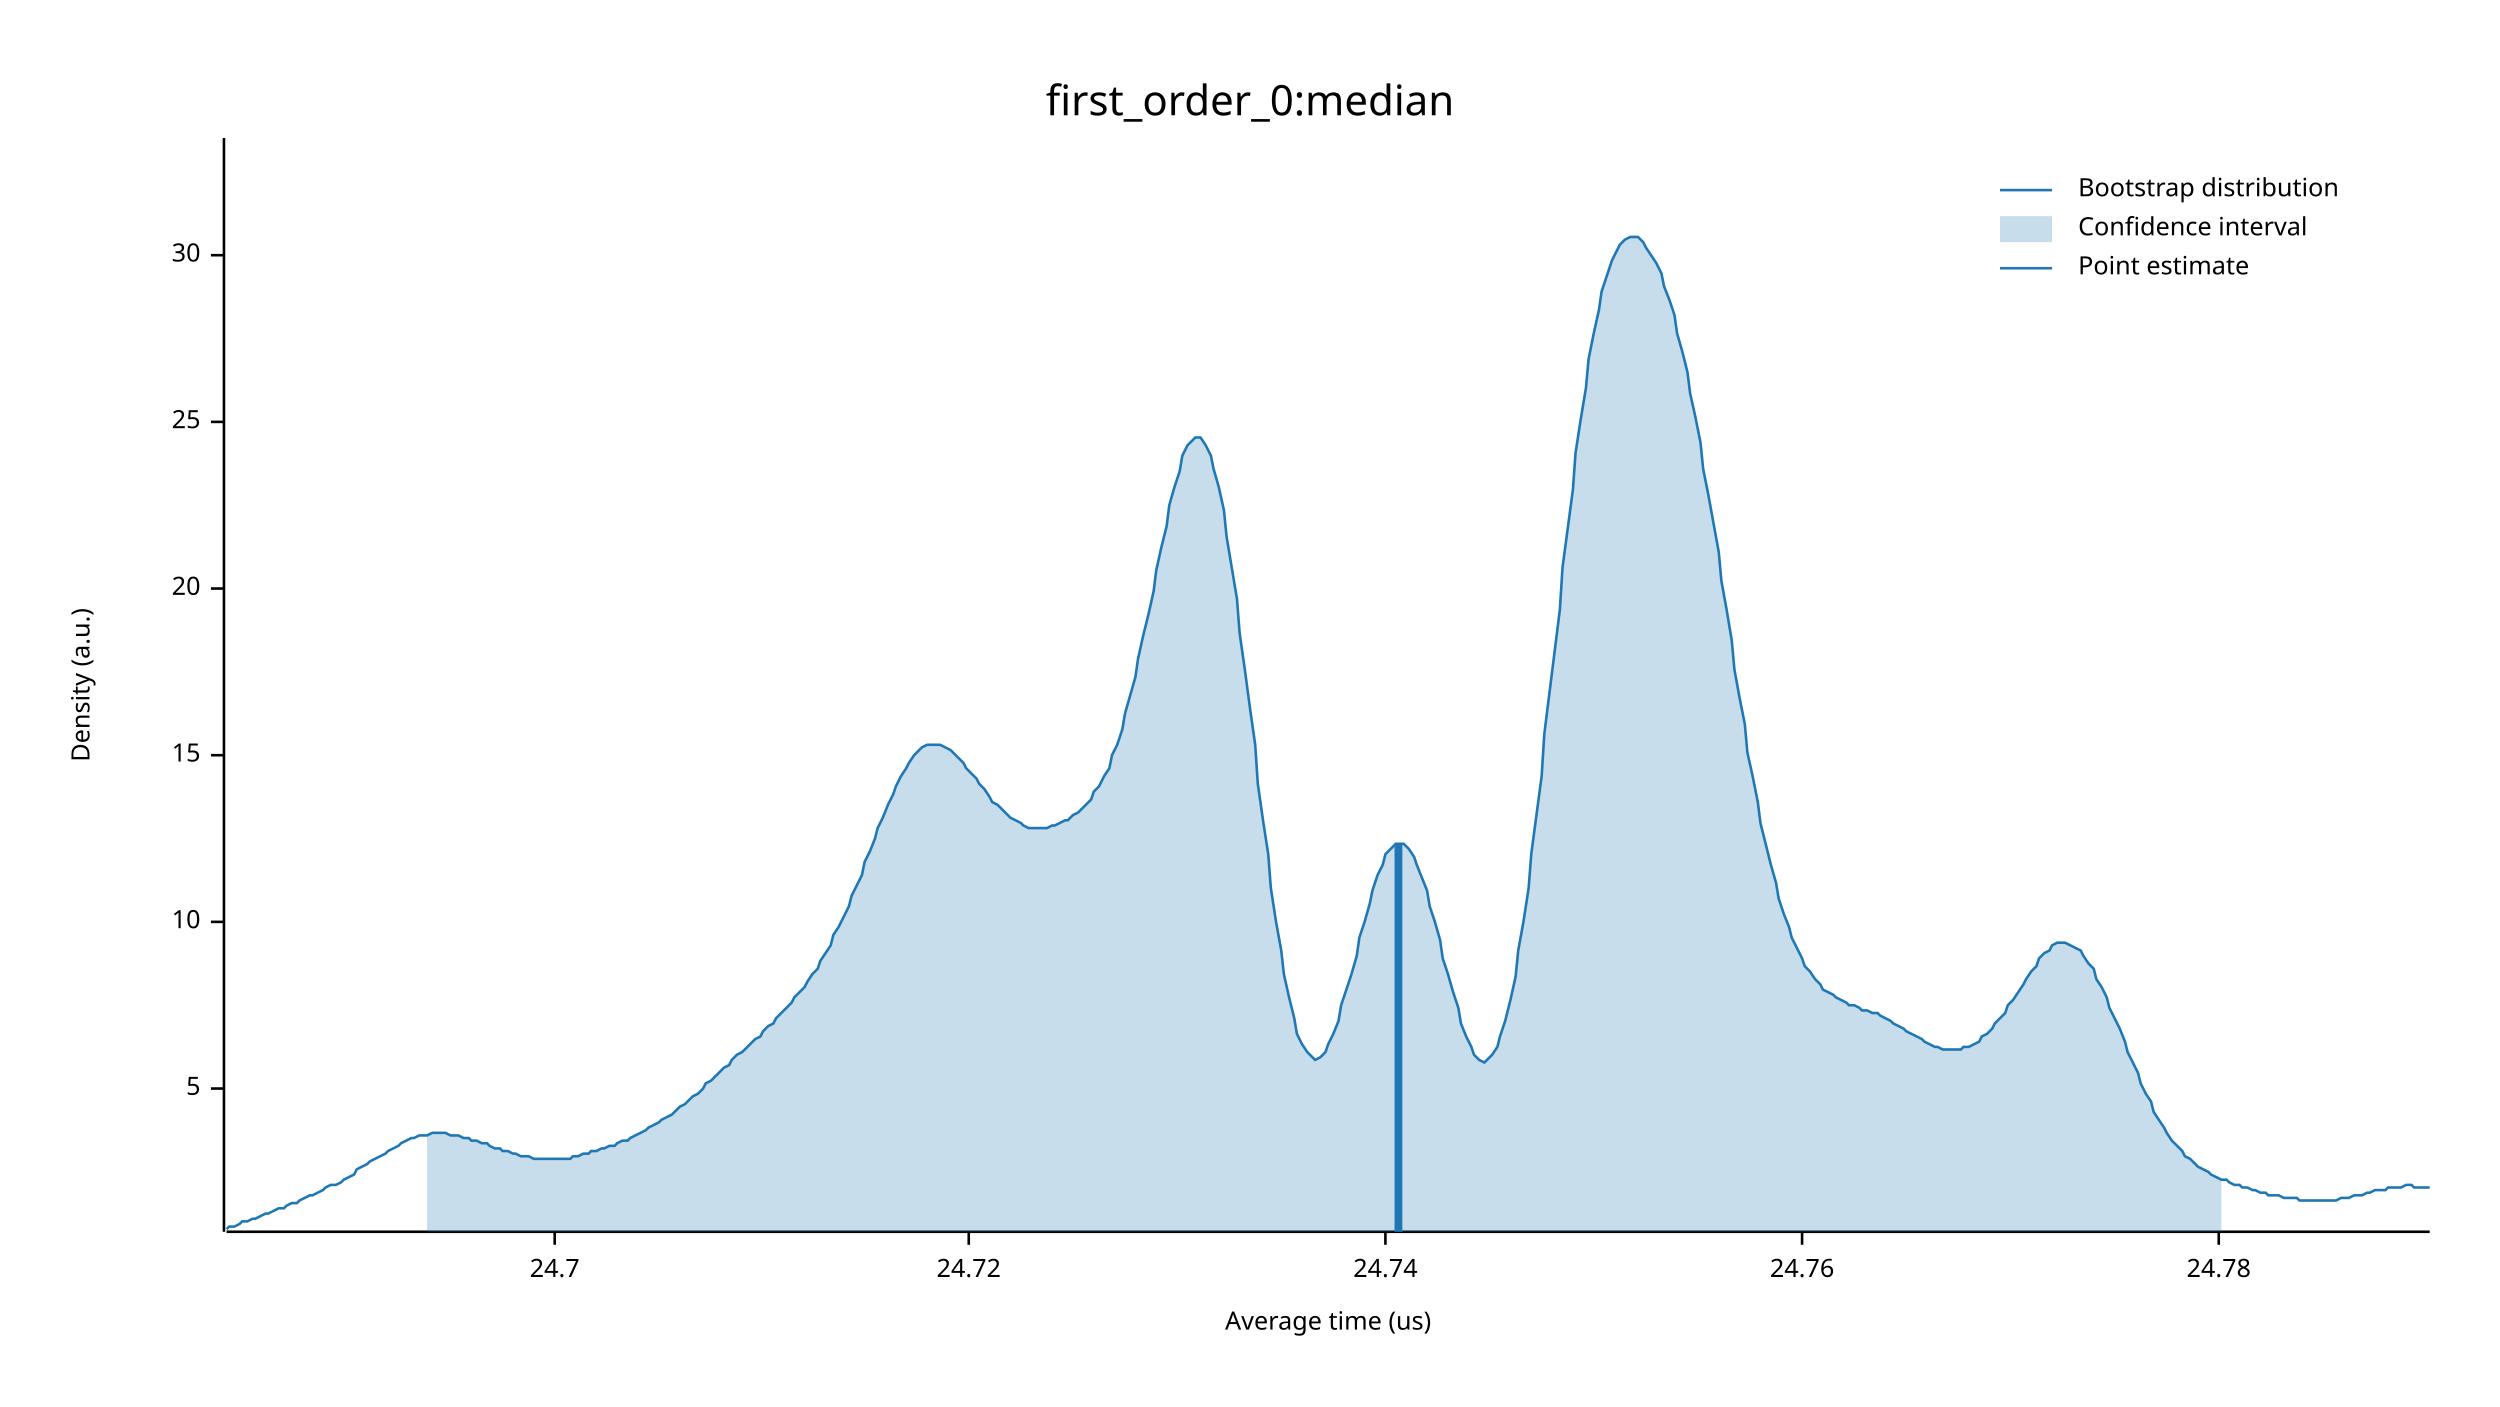
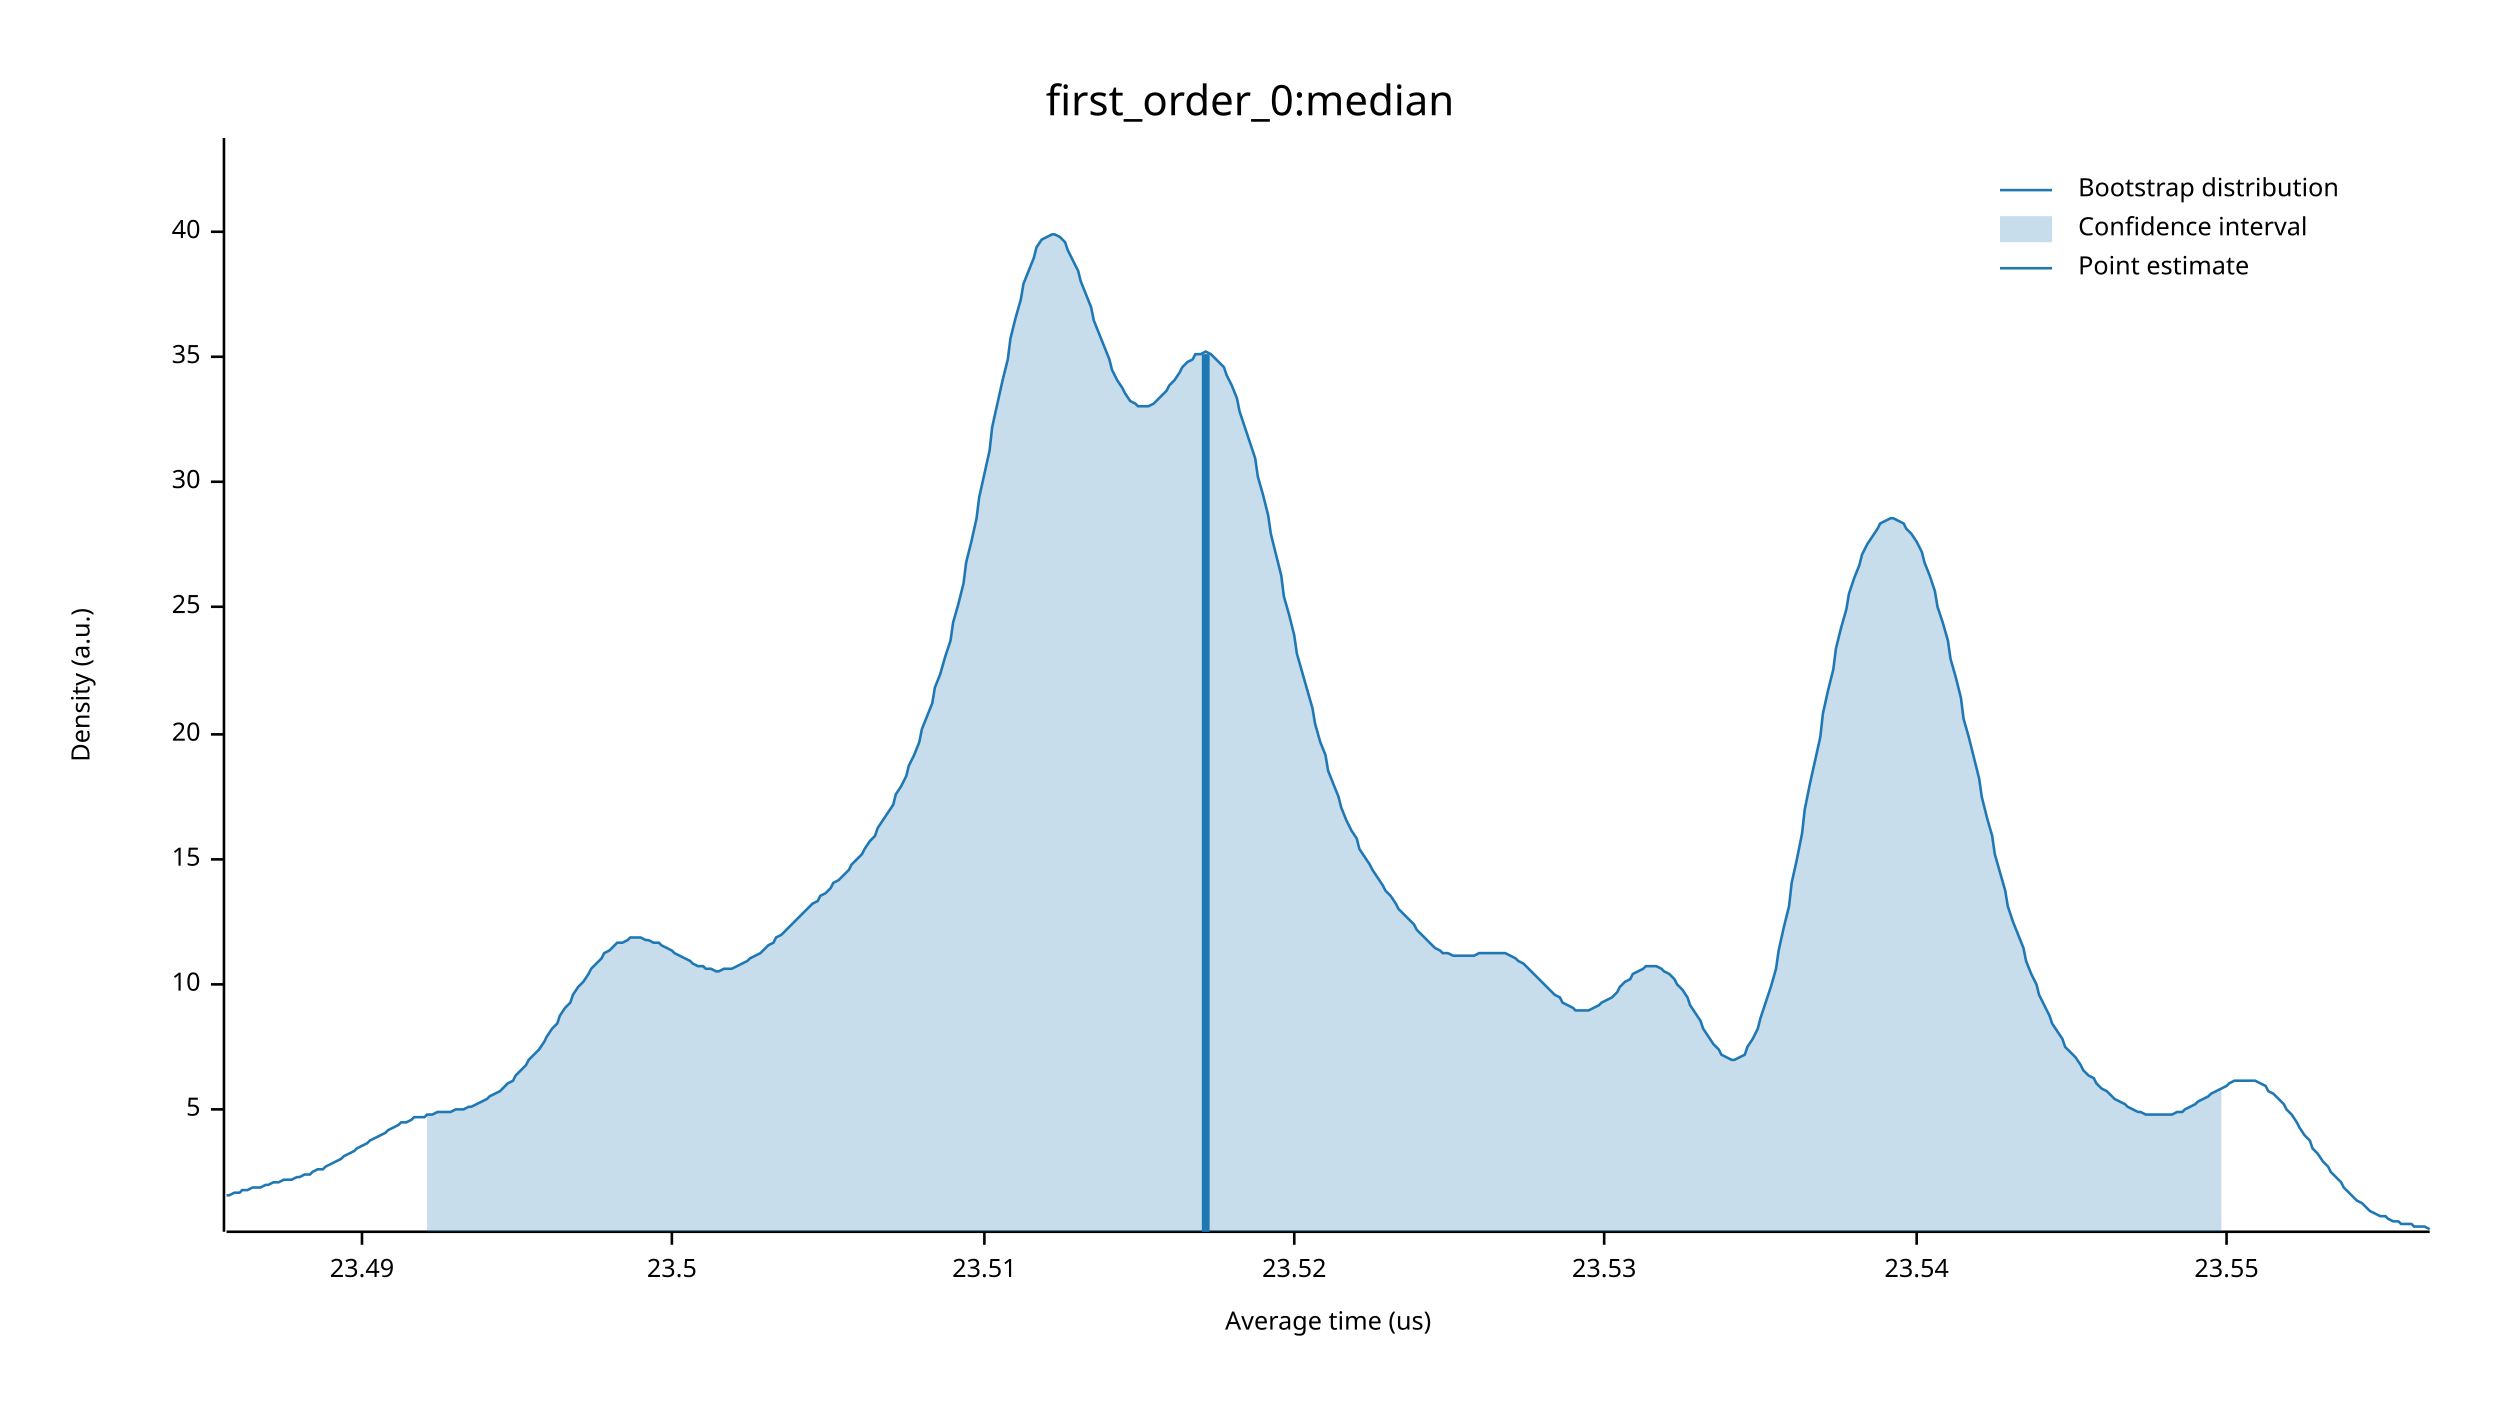
<svg xmlns="http://www.w3.org/2000/svg" width="960" height="540" viewBox="0 0 960 540">
  <text x="480" y="32" dy="0.76em" text-anchor="middle" font-family="sans-serif" font-size="16.129" opacity="1" fill="#000000">
first_order_0:median
</text>
  <text x="27" y="263" dy="0.76em" text-anchor="middle" font-family="sans-serif" font-size="9.677" opacity="1" fill="#000000" transform="rotate(270, 27, 263)">
Density (a.u.)
</text>
  <text x="510" y="513" dy="-0.5ex" text-anchor="middle" font-family="sans-serif" font-size="9.677" opacity="1" fill="#000000">
Average time (us)
</text>
  <polyline fill="none" opacity="1" stroke="#000000" stroke-width="1" points="86,53 86,473 " />
-   <text x="77" y="418" dy="0.5ex" text-anchor="end" font-family="sans-serif" font-size="9.677" opacity="1" fill="#000000">
+   <text x="77" y="426" dy="0.5ex" text-anchor="end" font-family="sans-serif" font-size="9.677" opacity="1" fill="#000000">
5
</text>
-   <polyline fill="none" opacity="1" stroke="#000000" stroke-width="1" points="81,418 86,418 " />
-   <text x="77" y="354" dy="0.5ex" text-anchor="end" font-family="sans-serif" font-size="9.677" opacity="1" fill="#000000">
+   <polyline fill="none" opacity="1" stroke="#000000" stroke-width="1" points="81,426 86,426 " />
+   <text x="77" y="378" dy="0.5ex" text-anchor="end" font-family="sans-serif" font-size="9.677" opacity="1" fill="#000000">
10
</text>
-   <polyline fill="none" opacity="1" stroke="#000000" stroke-width="1" points="81,354 86,354 " />
-   <text x="77" y="290" dy="0.5ex" text-anchor="end" font-family="sans-serif" font-size="9.677" opacity="1" fill="#000000">
+   <polyline fill="none" opacity="1" stroke="#000000" stroke-width="1" points="81,378 86,378 " />
+   <text x="77" y="330" dy="0.5ex" text-anchor="end" font-family="sans-serif" font-size="9.677" opacity="1" fill="#000000">
15
</text>
-   <polyline fill="none" opacity="1" stroke="#000000" stroke-width="1" points="81,290 86,290 " />
-   <text x="77" y="226" dy="0.5ex" text-anchor="end" font-family="sans-serif" font-size="9.677" opacity="1" fill="#000000">
+   <polyline fill="none" opacity="1" stroke="#000000" stroke-width="1" points="81,330 86,330 " />
+   <text x="77" y="282" dy="0.5ex" text-anchor="end" font-family="sans-serif" font-size="9.677" opacity="1" fill="#000000">
20
</text>
-   <polyline fill="none" opacity="1" stroke="#000000" stroke-width="1" points="81,226 86,226 " />
-   <text x="77" y="162" dy="0.5ex" text-anchor="end" font-family="sans-serif" font-size="9.677" opacity="1" fill="#000000">
+   <polyline fill="none" opacity="1" stroke="#000000" stroke-width="1" points="81,282 86,282 " />
+   <text x="77" y="233" dy="0.5ex" text-anchor="end" font-family="sans-serif" font-size="9.677" opacity="1" fill="#000000">
25
</text>
-   <polyline fill="none" opacity="1" stroke="#000000" stroke-width="1" points="81,162 86,162 " />
-   <text x="77" y="98" dy="0.5ex" text-anchor="end" font-family="sans-serif" font-size="9.677" opacity="1" fill="#000000">
+   <polyline fill="none" opacity="1" stroke="#000000" stroke-width="1" points="81,233 86,233 " />
+   <text x="77" y="185" dy="0.5ex" text-anchor="end" font-family="sans-serif" font-size="9.677" opacity="1" fill="#000000">
30
</text>
-   <polyline fill="none" opacity="1" stroke="#000000" stroke-width="1" points="81,98 86,98 " />
+   <polyline fill="none" opacity="1" stroke="#000000" stroke-width="1" points="81,185 86,185 " />
+   <text x="77" y="137" dy="0.5ex" text-anchor="end" font-family="sans-serif" font-size="9.677" opacity="1" fill="#000000">
+ 35
+ </text>
+   <polyline fill="none" opacity="1" stroke="#000000" stroke-width="1" points="81,137 86,137 " />
+   <text x="77" y="89" dy="0.5ex" text-anchor="end" font-family="sans-serif" font-size="9.677" opacity="1" fill="#000000">
+ 40
+ </text>
+   <polyline fill="none" opacity="1" stroke="#000000" stroke-width="1" points="81,89 86,89 " />
  <polyline fill="none" opacity="1" stroke="#000000" stroke-width="1" points="87,473 933,473 " />
-   <text x="213" y="483" dy="0.76em" text-anchor="middle" font-family="sans-serif" font-size="9.677" opacity="1" fill="#000000">
- 24.7
+   <text x="139" y="483" dy="0.76em" text-anchor="middle" font-family="sans-serif" font-size="9.677" opacity="1" fill="#000000">
+ 23.49
</text>
-   <polyline fill="none" opacity="1" stroke="#000000" stroke-width="1" points="213,473 213,478 " />
-   <text x="372" y="483" dy="0.76em" text-anchor="middle" font-family="sans-serif" font-size="9.677" opacity="1" fill="#000000">
- 24.72
+   <polyline fill="none" opacity="1" stroke="#000000" stroke-width="1" points="139,473 139,478 " />
+   <text x="258" y="483" dy="0.76em" text-anchor="middle" font-family="sans-serif" font-size="9.677" opacity="1" fill="#000000">
+ 23.5
</text>
-   <polyline fill="none" opacity="1" stroke="#000000" stroke-width="1" points="372,473 372,478 " />
-   <text x="532" y="483" dy="0.76em" text-anchor="middle" font-family="sans-serif" font-size="9.677" opacity="1" fill="#000000">
- 24.74
+   <polyline fill="none" opacity="1" stroke="#000000" stroke-width="1" points="258,473 258,478 " />
+   <text x="378" y="483" dy="0.76em" text-anchor="middle" font-family="sans-serif" font-size="9.677" opacity="1" fill="#000000">
+ 23.51
</text>
-   <polyline fill="none" opacity="1" stroke="#000000" stroke-width="1" points="532,473 532,478 " />
-   <text x="692" y="483" dy="0.76em" text-anchor="middle" font-family="sans-serif" font-size="9.677" opacity="1" fill="#000000">
- 24.76
+   <polyline fill="none" opacity="1" stroke="#000000" stroke-width="1" points="378,473 378,478 " />
+   <text x="497" y="483" dy="0.76em" text-anchor="middle" font-family="sans-serif" font-size="9.677" opacity="1" fill="#000000">
+ 23.52
</text>
-   <polyline fill="none" opacity="1" stroke="#000000" stroke-width="1" points="692,473 692,478 " />
-   <text x="852" y="483" dy="0.76em" text-anchor="middle" font-family="sans-serif" font-size="9.677" opacity="1" fill="#000000">
- 24.78
+   <polyline fill="none" opacity="1" stroke="#000000" stroke-width="1" points="497,473 497,478 " />
+   <text x="616" y="483" dy="0.76em" text-anchor="middle" font-family="sans-serif" font-size="9.677" opacity="1" fill="#000000">
+ 23.53
</text>
-   <polyline fill="none" opacity="1" stroke="#000000" stroke-width="1" points="852,473 852,478 " />
-   <polyline fill="none" opacity="1" stroke="#1F78B4" stroke-width="1" points="87,472 88,471 90,471 92,470 93,469 95,469 97,468 98,468 100,467 102,466 103,466 105,465 107,464 109,464 110,463 112,462 114,462 115,461 117,460 119,459 120,459 122,458 124,457 125,456 127,455 129,455 131,454 132,453 134,452 136,451 137,449 139,448 141,447 142,446 144,445 146,444 148,443 149,442 151,441 153,440 154,439 156,438 158,437 159,437 161,436 163,436 164,436 166,435 168,435 170,435 171,435 173,436 175,436 176,436 178,437 180,437 181,438 183,438 185,439 187,439 188,440 190,441 192,441 193,442 195,442 197,443 198,443 200,444 202,444 203,444 205,445 207,445 209,445 210,445 212,445 214,445 215,445 217,445 219,445 220,444 222,444 224,443 226,443 227,442 229,442 231,441 232,441 234,440 236,440 237,439 239,438 241,438 242,437 244,436 246,435 248,434 249,433 251,432 253,431 254,430 256,429 258,428 259,427 261,425 263,424 265,422 266,421 268,420 270,418 271,416 273,415 275,413 276,412 278,410 280,409 281,407 283,405 285,404 287,402 288,401 290,399 292,398 293,396 295,394 297,393 298,391 300,389 302,387 304,385 305,383 307,381 309,379 310,377 312,374 314,372 315,369 317,366 319,363 320,359 322,356 324,352 326,348 327,344 329,340 331,336 332,331 334,327 336,322 337,318 339,314 341,309 343,305 344,302 346,298 348,295 349,293 351,290 353,288 354,287 356,286 358,286 359,286 361,286 363,287 365,288 366,289 368,291 370,293 371,295 373,297 375,299 376,301 378,303 380,306 381,308 383,309 385,311 387,313 388,314 390,315 392,316 393,317 395,318 397,318 398,318 400,318 402,318 404,317 405,317 407,316 409,315 410,315 412,313 414,312 415,311 417,309 419,307 420,304 422,302 424,298 426,295 427,290 429,286 431,280 432,274 434,267 436,260 437,253 439,244 441,236 443,227 444,219 446,210 448,202 449,194 451,187 453,181 454,175 456,171 458,169 459,168 461,168 463,171 465,175 466,180 468,187 470,196 471,206 473,218 475,230 476,243 478,257 480,272 482,286 483,301 485,315 487,328 488,341 490,354 492,365 493,374 495,383 497,391 498,397 500,401 502,404 504,406 505,407 507,406 509,404 510,401 512,397 514,392 515,386 517,380 519,374 521,367 522,360 524,354 526,347 527,342 529,336 531,332 532,328 534,326 536,324 537,324 539,324 541,326 543,329 544,332 546,337 548,342 549,348 551,354 553,361 554,368 556,374 558,381 560,387 561,393 563,398 565,402 566,405 568,407 570,408 571,407 573,405 575,402 576,398 578,392 580,384 582,375 583,365 585,354 587,341 588,328 590,313 592,298 593,282 595,266 597,250 599,234 600,218 602,203 604,188 605,174 607,161 609,149 610,138 612,128 614,119 615,112 617,106 619,100 621,96 622,94 624,92 626,91 627,91 629,91 631,93 632,95 634,98 636,101 638,105 639,110 641,115 643,121 644,128 646,135 648,143 649,151 651,160 653,170 654,180 656,190 658,201 660,212 661,223 663,234 665,246 666,257 668,268 670,278 671,289 673,298 675,308 676,316 678,324 680,332 682,339 683,345 685,351 687,356 688,360 690,364 692,368 693,371 695,373 697,376 699,378 700,380 702,381 704,382 705,383 707,384 709,385 710,386 712,386 714,387 715,388 717,388 719,389 721,389 722,390 724,391 726,392 727,393 729,394 731,395 732,396 734,397 736,398 738,399 739,400 741,401 743,402 744,402 746,403 748,403 749,403 751,403 753,403 754,402 756,402 758,401 760,400 761,398 763,397 765,395 766,393 768,391 770,389 771,386 773,384 775,381 777,378 778,376 780,373 782,371 783,368 785,366 787,365 788,363 790,362 792,362 793,362 795,363 797,364 799,365 800,367 802,370 804,372 805,376 807,379 809,383 810,387 812,391 814,395 816,400 817,404 819,408 821,412 822,416 824,420 826,423 827,427 829,430 831,433 832,435 834,438 836,440 838,442 839,444 841,445 843,447 844,448 846,449 848,450 849,451 851,452 853,453 855,453 856,454 858,455 860,455 861,456 863,456 865,457 866,457 868,458 870,458 871,459 873,459 875,459 877,460 878,460 880,460 882,460 883,461 885,461 887,461 888,461 890,461 892,461 894,461 895,461 897,461 899,460 900,460 902,460 904,459 905,459 907,459 909,458 910,458 912,457 914,457 916,457 917,456 919,456 921,456 922,456 924,455 926,455 927,456 929,456 931,456 933,456 " />
-   <polygon opacity="0.25" fill="#1F78B4" points="164,436 166,435 168,435 170,435 171,435 173,436 175,436 176,436 178,437 180,437 181,438 183,438 185,439 187,439 188,440 190,441 192,441 193,442 195,442 197,443 198,443 200,444 202,444 203,444 205,445 207,445 209,445 210,445 212,445 214,445 215,445 217,445 219,445 220,444 222,444 224,443 226,443 227,442 229,442 231,441 232,441 234,440 236,440 237,439 239,438 241,438 242,437 244,436 246,435 248,434 249,433 251,432 253,431 254,430 256,429 258,428 259,427 261,425 263,424 265,422 266,421 268,420 270,418 271,416 273,415 275,413 276,412 278,410 280,409 281,407 283,405 285,404 287,402 288,401 290,399 292,398 293,396 295,394 297,393 298,391 300,389 302,387 304,385 305,383 307,381 309,379 310,377 312,374 314,372 315,369 317,366 319,363 320,359 322,356 324,352 326,348 327,344 329,340 331,336 332,331 334,327 336,322 337,318 339,314 341,309 343,305 344,302 346,298 348,295 349,293 351,290 353,288 354,287 356,286 358,286 359,286 361,286 363,287 365,288 366,289 368,291 370,293 371,295 373,297 375,299 376,301 378,303 380,306 381,308 383,309 385,311 387,313 388,314 390,315 392,316 393,317 395,318 397,318 398,318 400,318 402,318 404,317 405,317 407,316 409,315 410,315 412,313 414,312 415,311 417,309 419,307 420,304 422,302 424,298 426,295 427,290 429,286 431,280 432,274 434,267 436,260 437,253 439,244 441,236 443,227 444,219 446,210 448,202 449,194 451,187 453,181 454,175 456,171 458,169 459,168 461,168 463,171 465,175 466,180 468,187 470,196 471,206 473,218 475,230 476,243 478,257 480,272 482,286 483,301 485,315 487,328 488,341 490,354 492,365 493,374 495,383 497,391 498,397 500,401 502,404 504,406 505,407 507,406 509,404 510,401 512,397 514,392 515,386 517,380 519,374 521,367 522,360 524,354 526,347 527,342 529,336 531,332 532,328 534,326 536,324 537,324 539,324 541,326 543,329 544,332 546,337 548,342 549,348 551,354 553,361 554,368 556,374 558,381 560,387 561,393 563,398 565,402 566,405 568,407 570,408 571,407 573,405 575,402 576,398 578,392 580,384 582,375 583,365 585,354 587,341 588,328 590,313 592,298 593,282 595,266 597,250 599,234 600,218 602,203 604,188 605,174 607,161 609,149 610,138 612,128 614,119 615,112 617,106 619,100 621,96 622,94 624,92 626,91 627,91 629,91 631,93 632,95 634,98 636,101 638,105 639,110 641,115 643,121 644,128 646,135 648,143 649,151 651,160 653,170 654,180 656,190 658,201 660,212 661,223 663,234 665,246 666,257 668,268 670,278 671,289 673,298 675,308 676,316 678,324 680,332 682,339 683,345 685,351 687,356 688,360 690,364 692,368 693,371 695,373 697,376 699,378 700,380 702,381 704,382 705,383 707,384 709,385 710,386 712,386 714,387 715,388 717,388 719,389 721,389 722,390 724,391 726,392 727,393 729,394 731,395 732,396 734,397 736,398 738,399 739,400 741,401 743,402 744,402 746,403 748,403 749,403 751,403 753,403 754,402 756,402 758,401 760,400 761,398 763,397 765,395 766,393 768,391 770,389 771,386 773,384 775,381 777,378 778,376 780,373 782,371 783,368 785,366 787,365 788,363 790,362 792,362 793,362 795,363 797,364 799,365 800,367 802,370 804,372 805,376 807,379 809,383 810,387 812,391 814,395 816,400 817,404 819,408 821,412 822,416 824,420 826,423 827,427 829,430 831,433 832,435 834,438 836,440 838,442 839,444 841,445 843,447 844,448 846,449 848,450 849,451 851,452 853,453 853,473 164,473 " />
-   <polyline fill="none" opacity="1" stroke="#1F78B4" stroke-width="3" points="537,473 537,324 " />
+   <polyline fill="none" opacity="1" stroke="#000000" stroke-width="1" points="616,473 616,478 " />
+   <text x="736" y="483" dy="0.76em" text-anchor="middle" font-family="sans-serif" font-size="9.677" opacity="1" fill="#000000">
+ 23.54
+ </text>
+   <polyline fill="none" opacity="1" stroke="#000000" stroke-width="1" points="736,473 736,478 " />
+   <text x="855" y="483" dy="0.76em" text-anchor="middle" font-family="sans-serif" font-size="9.677" opacity="1" fill="#000000">
+ 23.55
+ </text>
+   <polyline fill="none" opacity="1" stroke="#000000" stroke-width="1" points="855,473 855,478 " />
+   <polyline fill="none" opacity="1" stroke="#1F78B4" stroke-width="1" points="87,459 88,459 90,458 92,458 93,457 95,457 97,456 98,456 100,456 102,455 103,455 105,454 107,454 109,453 110,453 112,453 114,452 115,452 117,451 119,451 120,450 122,449 124,449 125,448 127,447 129,446 131,445 132,444 134,443 136,442 137,441 139,440 141,439 142,438 144,437 146,436 148,435 149,434 151,433 153,432 154,431 156,431 158,430 159,429 161,429 163,429 164,428 166,428 168,427 170,427 171,427 173,427 175,426 176,426 178,426 180,425 181,425 183,424 185,423 187,422 188,421 190,420 192,419 193,418 195,416 197,415 198,413 200,411 202,409 203,407 205,405 207,403 209,400 210,398 212,395 214,393 215,390 217,387 219,385 220,382 222,379 224,377 226,374 227,372 229,370 231,368 232,366 234,365 236,363 237,362 239,362 241,361 242,360 244,360 246,360 248,361 249,361 251,362 253,362 254,363 256,364 258,365 259,366 261,367 263,368 265,369 266,370 268,371 270,371 271,372 273,372 275,373 276,373 278,372 280,372 281,372 283,371 285,370 287,369 288,368 290,367 292,366 293,365 295,363 297,362 298,360 300,359 302,357 304,355 305,354 307,352 309,350 310,349 312,347 314,346 315,344 317,343 319,341 320,339 322,338 324,336 326,334 327,332 329,330 331,328 332,326 334,323 336,321 337,318 339,315 341,312 343,309 344,305 346,302 348,298 349,294 351,290 353,285 354,280 356,275 358,270 359,264 361,259 363,252 365,246 366,239 368,232 370,224 371,216 373,208 375,199 376,191 378,182 380,173 381,164 383,155 385,146 387,138 388,130 390,122 392,115 393,109 395,104 397,99 398,95 400,92 402,91 404,90 405,90 407,91 409,93 410,96 412,100 414,104 415,108 417,113 419,118 420,123 422,128 424,133 426,138 427,142 429,146 431,149 432,151 434,154 436,155 437,156 439,156 441,156 443,155 444,154 446,152 448,150 449,148 451,146 453,143 454,141 456,139 458,138 459,136 461,136 463,135 465,136 466,137 468,139 470,141 471,144 473,148 475,153 476,158 478,164 480,170 482,176 483,183 485,190 487,198 488,205 490,213 492,221 493,229 495,236 497,244 498,251 500,258 502,265 504,272 505,278 507,285 509,290 510,296 512,301 514,306 515,310 517,315 519,319 521,322 522,326 524,329 526,332 527,334 529,337 531,340 532,342 534,344 536,347 537,349 539,351 541,353 543,355 544,357 546,359 548,361 549,362 551,364 553,365 554,366 556,366 558,367 560,367 561,367 563,367 565,367 566,367 568,366 570,366 571,366 573,366 575,366 576,366 578,366 580,367 582,368 583,369 585,370 587,372 588,373 590,375 592,377 593,378 595,380 597,382 599,383 600,385 602,386 604,387 605,388 607,388 609,388 610,388 612,387 614,386 615,385 617,384 619,383 621,381 622,379 624,377 626,376 627,374 629,373 631,372 632,371 634,371 636,371 638,372 639,373 641,374 643,376 644,378 646,380 648,383 649,386 651,389 653,392 654,395 656,398 658,401 660,403 661,405 663,406 665,407 666,407 668,406 670,405 671,402 673,399 675,395 676,391 678,385 680,379 682,372 683,365 685,356 687,348 688,339 690,330 692,320 693,311 695,301 697,292 699,283 700,274 702,265 704,257 705,249 707,241 709,234 710,228 712,222 714,217 715,213 717,209 719,206 721,203 722,201 724,200 726,199 727,199 729,200 731,201 732,203 734,205 736,208 738,212 739,216 741,221 743,227 744,233 746,239 748,246 749,253 751,260 753,268 754,276 756,283 758,291 760,299 761,306 763,314 765,321 766,328 768,335 770,342 771,348 773,354 775,359 777,364 778,369 780,374 782,378 783,382 785,386 787,390 788,393 790,396 792,399 793,402 795,404 797,406 799,409 800,411 802,413 804,414 805,416 807,418 809,419 810,420 812,422 814,423 816,424 817,425 819,426 821,427 822,427 824,428 826,428 827,428 829,428 831,428 832,428 834,428 836,427 838,427 839,426 841,425 843,424 844,423 846,422 848,421 849,420 851,419 853,418 855,417 856,416 858,415 860,415 861,415 863,415 865,415 866,415 868,416 870,417 871,419 873,420 875,422 877,424 878,426 880,428 882,431 883,433 885,436 887,438 888,441 890,443 892,446 894,448 895,450 897,452 899,454 900,456 902,458 904,460 905,461 907,462 909,464 910,465 912,466 914,467 916,467 917,468 919,469 921,469 922,470 924,470 926,470 927,471 929,471 931,471 933,472 " />
+   <polygon opacity="0.25" fill="#1F78B4" points="164,428 166,428 168,427 170,427 171,427 173,427 175,426 176,426 178,426 180,425 181,425 183,424 185,423 187,422 188,421 190,420 192,419 193,418 195,416 197,415 198,413 200,411 202,409 203,407 205,405 207,403 209,400 210,398 212,395 214,393 215,390 217,387 219,385 220,382 222,379 224,377 226,374 227,372 229,370 231,368 232,366 234,365 236,363 237,362 239,362 241,361 242,360 244,360 246,360 248,361 249,361 251,362 253,362 254,363 256,364 258,365 259,366 261,367 263,368 265,369 266,370 268,371 270,371 271,372 273,372 275,373 276,373 278,372 280,372 281,372 283,371 285,370 287,369 288,368 290,367 292,366 293,365 295,363 297,362 298,360 300,359 302,357 304,355 305,354 307,352 309,350 310,349 312,347 314,346 315,344 317,343 319,341 320,339 322,338 324,336 326,334 327,332 329,330 331,328 332,326 334,323 336,321 337,318 339,315 341,312 343,309 344,305 346,302 348,298 349,294 351,290 353,285 354,280 356,275 358,270 359,264 361,259 363,252 365,246 366,239 368,232 370,224 371,216 373,208 375,199 376,191 378,182 380,173 381,164 383,155 385,146 387,138 388,130 390,122 392,115 393,109 395,104 397,99 398,95 400,92 402,91 404,90 405,90 407,91 409,93 410,96 412,100 414,104 415,108 417,113 419,118 420,123 422,128 424,133 426,138 427,142 429,146 431,149 432,151 434,154 436,155 437,156 439,156 441,156 443,155 444,154 446,152 448,150 449,148 451,146 453,143 454,141 456,139 458,138 459,136 461,136 463,135 465,136 466,137 468,139 470,141 471,144 473,148 475,153 476,158 478,164 480,170 482,176 483,183 485,190 487,198 488,205 490,213 492,221 493,229 495,236 497,244 498,251 500,258 502,265 504,272 505,278 507,285 509,290 510,296 512,301 514,306 515,310 517,315 519,319 521,322 522,326 524,329 526,332 527,334 529,337 531,340 532,342 534,344 536,347 537,349 539,351 541,353 543,355 544,357 546,359 548,361 549,362 551,364 553,365 554,366 556,366 558,367 560,367 561,367 563,367 565,367 566,367 568,366 570,366 571,366 573,366 575,366 576,366 578,366 580,367 582,368 583,369 585,370 587,372 588,373 590,375 592,377 593,378 595,380 597,382 599,383 600,385 602,386 604,387 605,388 607,388 609,388 610,388 612,387 614,386 615,385 617,384 619,383 621,381 622,379 624,377 626,376 627,374 629,373 631,372 632,371 634,371 636,371 638,372 639,373 641,374 643,376 644,378 646,380 648,383 649,386 651,389 653,392 654,395 656,398 658,401 660,403 661,405 663,406 665,407 666,407 668,406 670,405 671,402 673,399 675,395 676,391 678,385 680,379 682,372 683,365 685,356 687,348 688,339 690,330 692,320 693,311 695,301 697,292 699,283 700,274 702,265 704,257 705,249 707,241 709,234 710,228 712,222 714,217 715,213 717,209 719,206 721,203 722,201 724,200 726,199 727,199 729,200 731,201 732,203 734,205 736,208 738,212 739,216 741,221 743,227 744,233 746,239 748,246 749,253 751,260 753,268 754,276 756,283 758,291 760,299 761,306 763,314 765,321 766,328 768,335 770,342 771,348 773,354 775,359 777,364 778,369 780,374 782,378 783,382 785,386 787,390 788,393 790,396 792,399 793,402 795,404 797,406 799,409 800,411 802,413 804,414 805,416 807,418 809,419 810,420 812,422 814,423 816,424 817,425 819,426 821,427 822,427 824,428 826,428 827,428 829,428 831,428 832,428 834,428 836,427 838,427 839,426 841,425 843,424 844,423 846,422 848,421 849,420 851,419 853,418 853,473 164,473 " />
+   <polyline fill="none" opacity="1" stroke="#1F78B4" stroke-width="3" points="463,473 463,136 " />
  <text x="798" y="68" dy="0.76em" text-anchor="start" font-family="sans-serif" font-size="9.677" opacity="1" fill="#000000">
Bootstrap distribution
</text>
  <text x="798" y="83" dy="0.76em" text-anchor="start" font-family="sans-serif" font-size="9.677" opacity="1" fill="#000000">
Confidence interval
</text>
  <text x="798" y="98" dy="0.76em" text-anchor="start" font-family="sans-serif" font-size="9.677" opacity="1" fill="#000000">
Point estimate
</text>
  <polyline fill="none" opacity="1" stroke="#1F78B4" stroke-width="1" points="768,73 788,73 " />
  <rect x="768" y="83" width="20" height="10" opacity="0.25" fill="#1F78B4" stroke="none" />
  <polyline fill="none" opacity="1" stroke="#1F78B4" stroke-width="1" points="768,103 788,103 " />
</svg>
